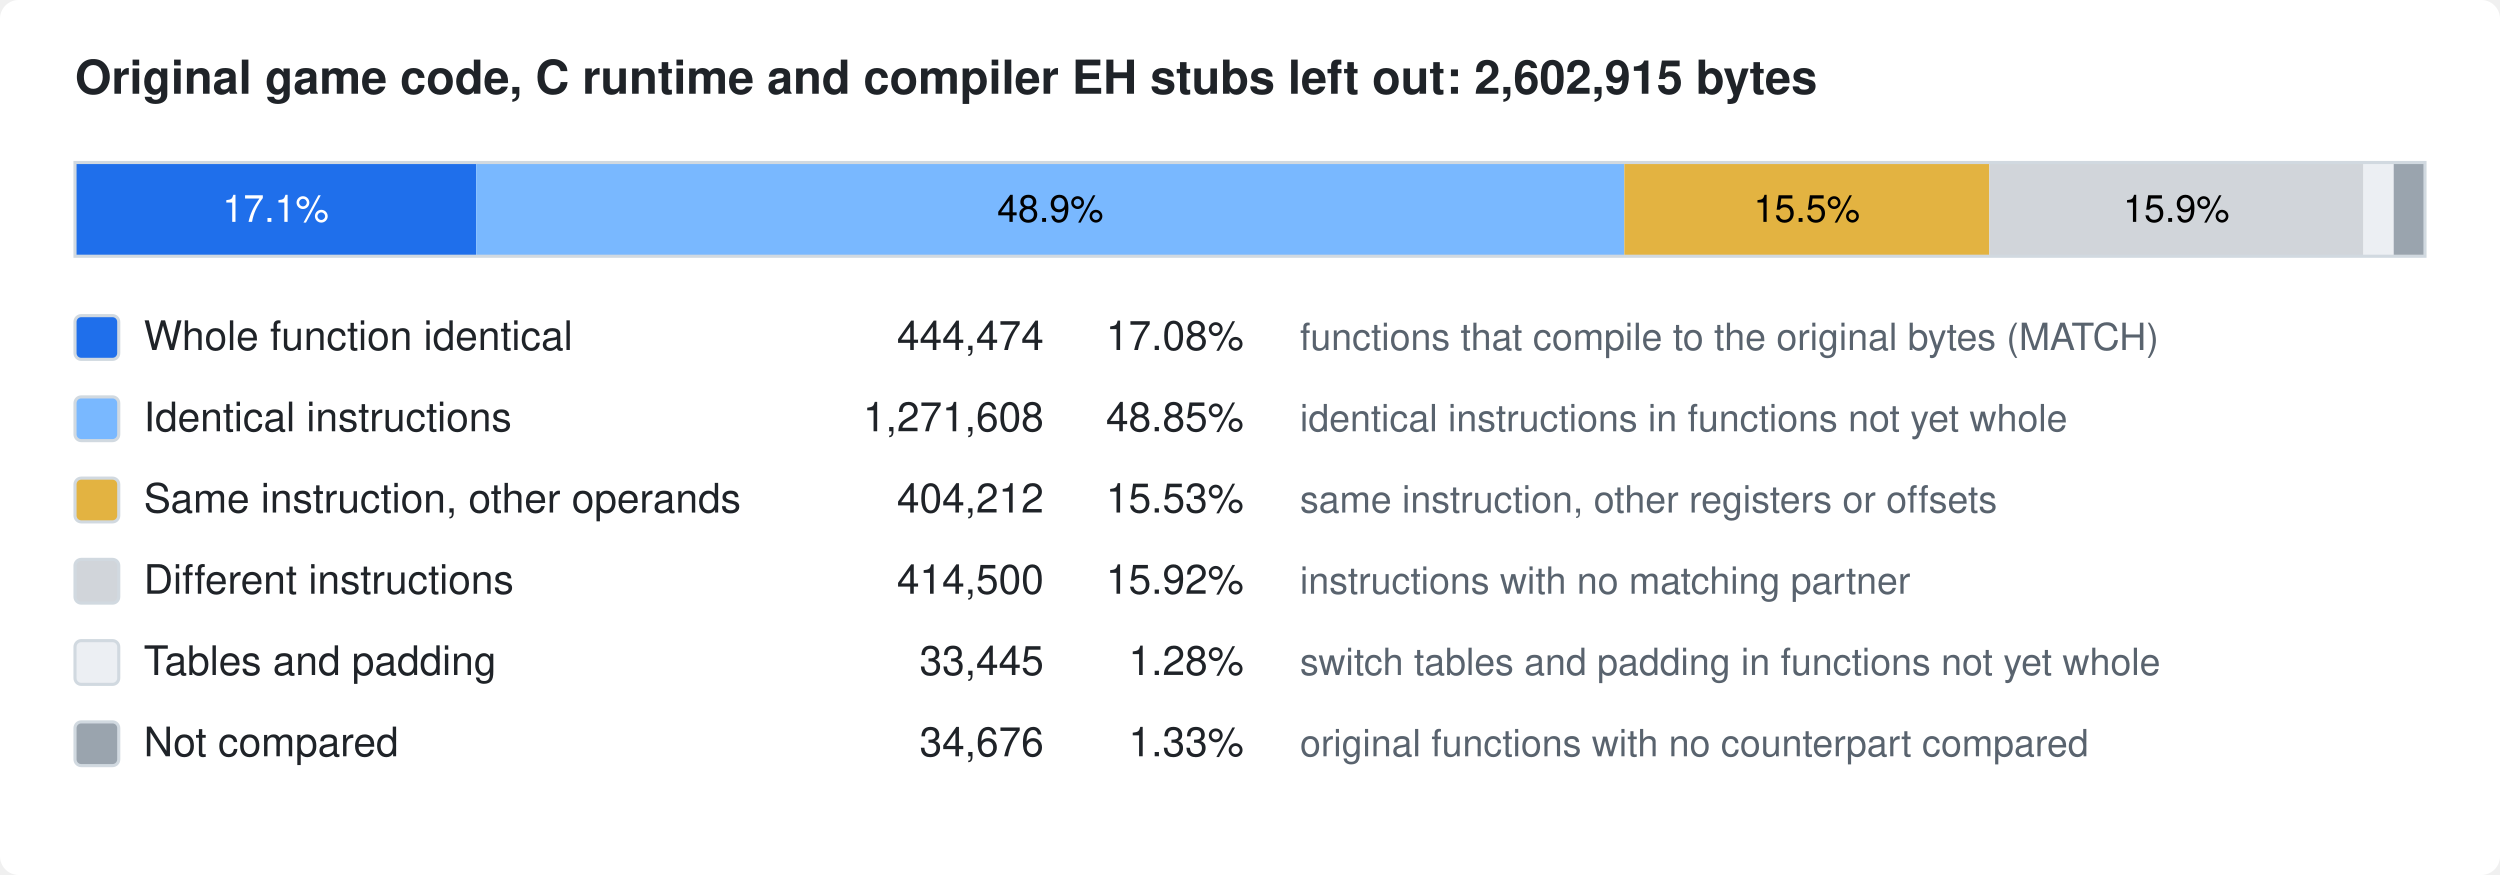
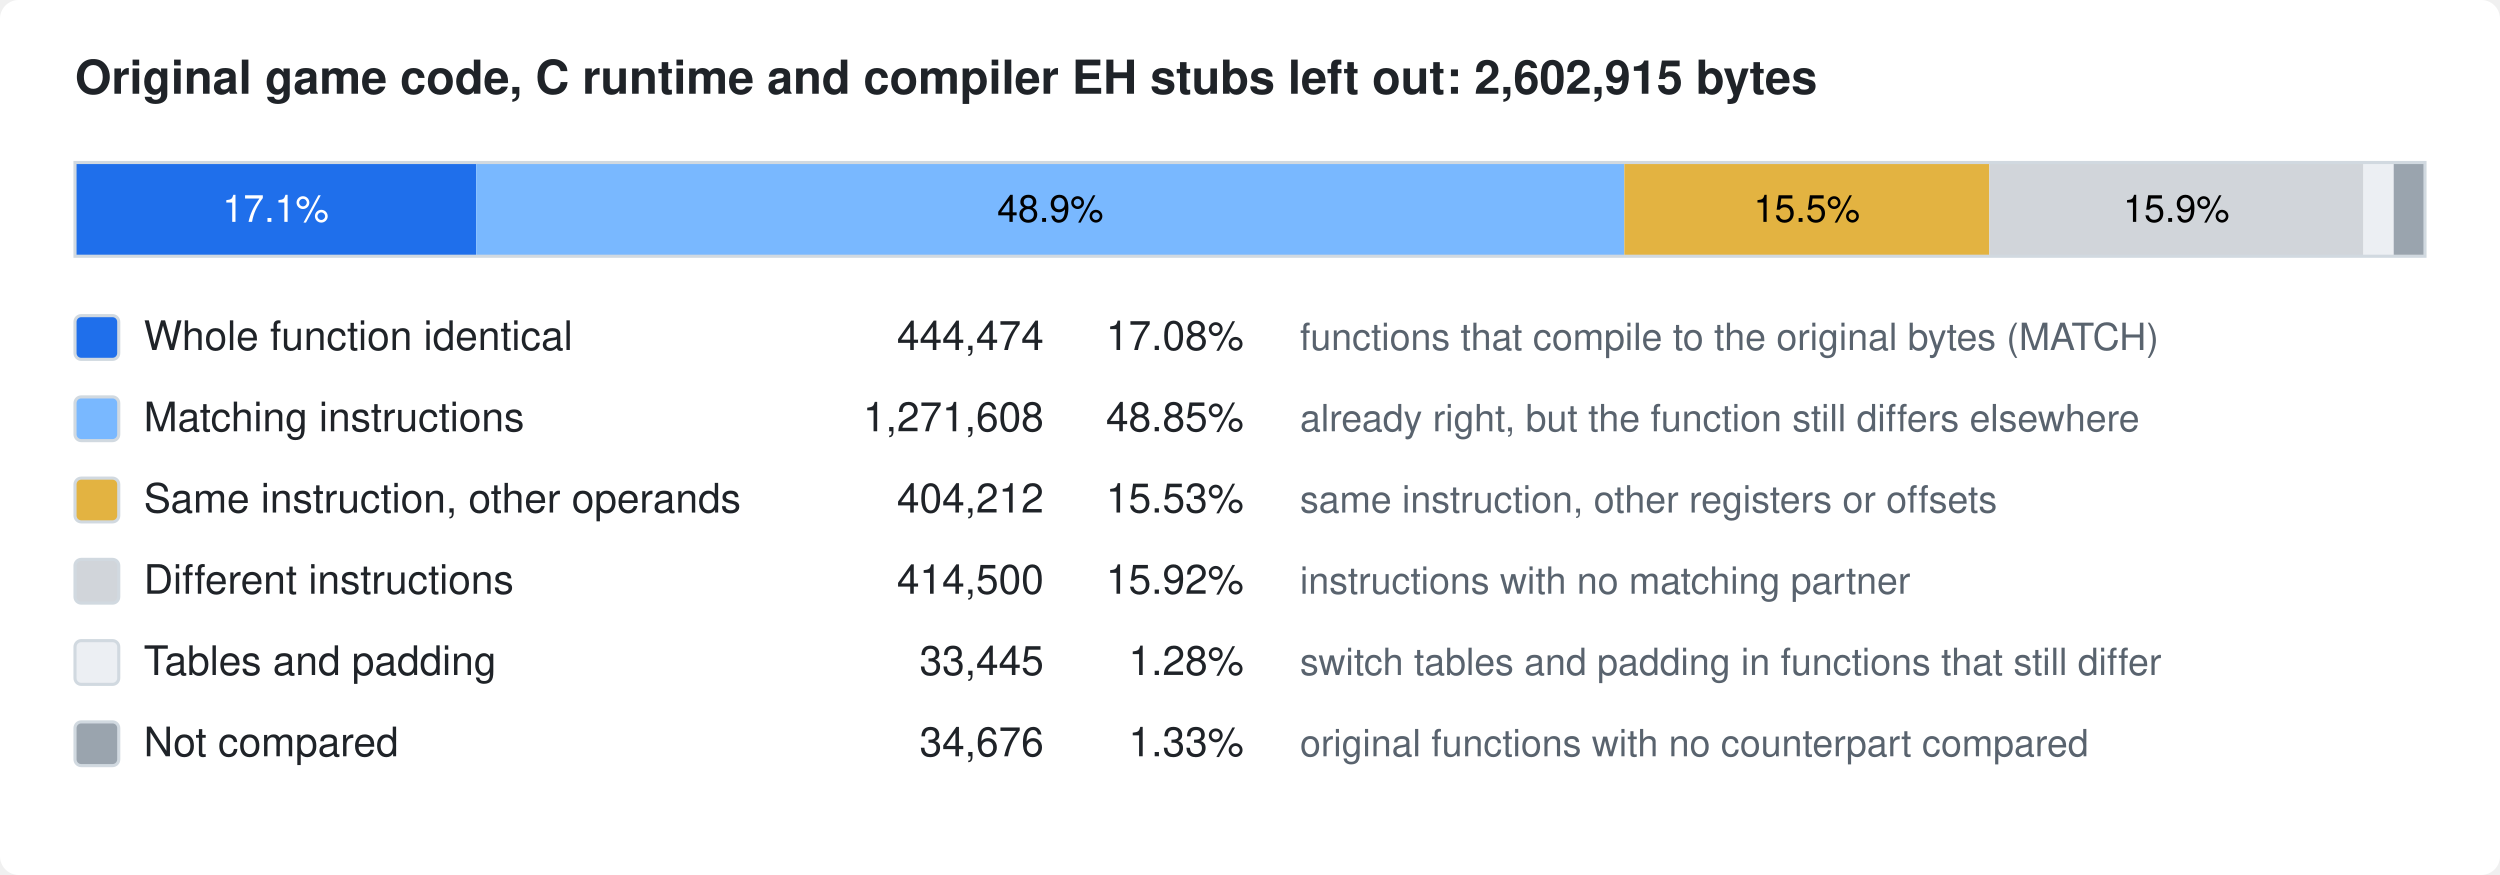
<svg xmlns="http://www.w3.org/2000/svg" width="800" height="280" viewBox="0 0 800 280" font-family="system-ui, -apple-system, Segoe UI, Helvetica, Arial, sans-serif">
  <rect width="800" height="280" rx="6" fill="#ffffff" />
  <text x="24" y="30" font-size="15" font-weight="600" fill="#1f2328">Original game code, C runtime and compiler EH stubs left out: 2,602,915 bytes</text>
  <rect x="24.00" y="52" width="128.41" height="30" fill="#1f6feb" />
  <text x="88.21" y="71" font-size="12" text-anchor="middle" fill="#ffffff">17.1%</text>
  <rect x="152.41" y="52" width="367.38" height="30" fill="#79b8ff" />
  <text x="336.10" y="71" font-size="12" text-anchor="middle" fill="#000000">48.9%</text>
  <rect x="519.79" y="52" width="116.78" height="30" fill="#e3b341" />
  <text x="578.18" y="71" font-size="12" text-anchor="middle" fill="#000000">15.5%</text>
  <rect x="636.57" y="52" width="119.75" height="30" fill="#d1d5da" />
  <text x="696.44" y="71" font-size="12" text-anchor="middle" fill="#000000">15.9%</text>
  <rect x="756.32" y="52" width="9.66" height="30" fill="#eceff3" />
  <rect x="765.98" y="52" width="10.02" height="30" fill="#9aa4ae" />
  <rect x="24" y="52" width="752" height="30" fill="none" stroke="#d1d9e0" />
  <rect x="24" y="101" width="14" height="14" rx="2" fill="#1f6feb" stroke="#d1d9e0" />
  <text x="46" y="112" font-size="13" fill="#1f2328">Whole function identical</text>
  <text x="334" y="112" font-size="13" text-anchor="end" fill="#1f2328">444,474</text>
  <text x="398" y="112" font-size="13" text-anchor="end" fill="#1f2328">17.08%</text>
  <text x="416" y="112" font-size="12" fill="#59636e">functions that compile to the original bytes (MATCH)</text>
  <rect x="24" y="127" width="14" height="14" rx="2" fill="#79b8ff" stroke="#d1d9e0" />
-   <text x="46" y="138" font-size="13" fill="#1f2328">Identical instructions</text>
+   <text x="46" y="138" font-size="13" fill="#1f2328">Matching instructions</text>
  <text x="334" y="138" font-size="13" text-anchor="end" fill="#1f2328">1,271,608</text>
  <text x="398" y="138" font-size="13" text-anchor="end" fill="#1f2328">48.85%</text>
-   <text x="416" y="138" font-size="12" fill="#59636e">identical instructions in functions not yet whole</text>
+   <text x="416" y="138" font-size="12" fill="#59636e">already right, but the function still differs elsewhere</text>
  <rect x="24" y="153" width="14" height="14" rx="2" fill="#e3b341" stroke="#d1d9e0" />
  <text x="46" y="164" font-size="13" fill="#1f2328">Same instruction, other operands</text>
  <text x="334" y="164" font-size="13" text-anchor="end" fill="#1f2328">404,212</text>
  <text x="398" y="164" font-size="13" text-anchor="end" fill="#1f2328">15.53%</text>
  <text x="416" y="164" font-size="12" fill="#59636e">same instruction, other registers or offsets</text>
  <rect x="24" y="179" width="14" height="14" rx="2" fill="#d1d5da" stroke="#d1d9e0" />
  <text x="46" y="190" font-size="13" fill="#1f2328">Different instructions</text>
  <text x="334" y="190" font-size="13" text-anchor="end" fill="#1f2328">414,500</text>
  <text x="398" y="190" font-size="13" text-anchor="end" fill="#1f2328">15.92%</text>
  <text x="416" y="190" font-size="12" fill="#59636e">instructions with no matching partner</text>
  <rect x="24" y="205" width="14" height="14" rx="2" fill="#eceff3" stroke="#d1d9e0" />
  <text x="46" y="216" font-size="13" fill="#1f2328">Tables and padding</text>
  <text x="334" y="216" font-size="13" text-anchor="end" fill="#1f2328">33,445</text>
  <text x="398" y="216" font-size="13" text-anchor="end" fill="#1f2328">1.28%</text>
-   <text x="416" y="216" font-size="12" fill="#59636e">switch tables and padding in functions not yet whole</text>
+   <text x="416" y="216" font-size="12" fill="#59636e">switch tables and padding in functions that still differ</text>
  <rect x="24" y="231" width="14" height="14" rx="2" fill="#9aa4ae" stroke="#d1d9e0" />
  <text x="46" y="242" font-size="13" fill="#1f2328">Not compared</text>
  <text x="334" y="242" font-size="13" text-anchor="end" fill="#1f2328">34,676</text>
  <text x="398" y="242" font-size="13" text-anchor="end" fill="#1f2328">1.33%</text>
  <text x="416" y="242" font-size="12" fill="#59636e">original functions with no counterpart compared</text>
</svg>
